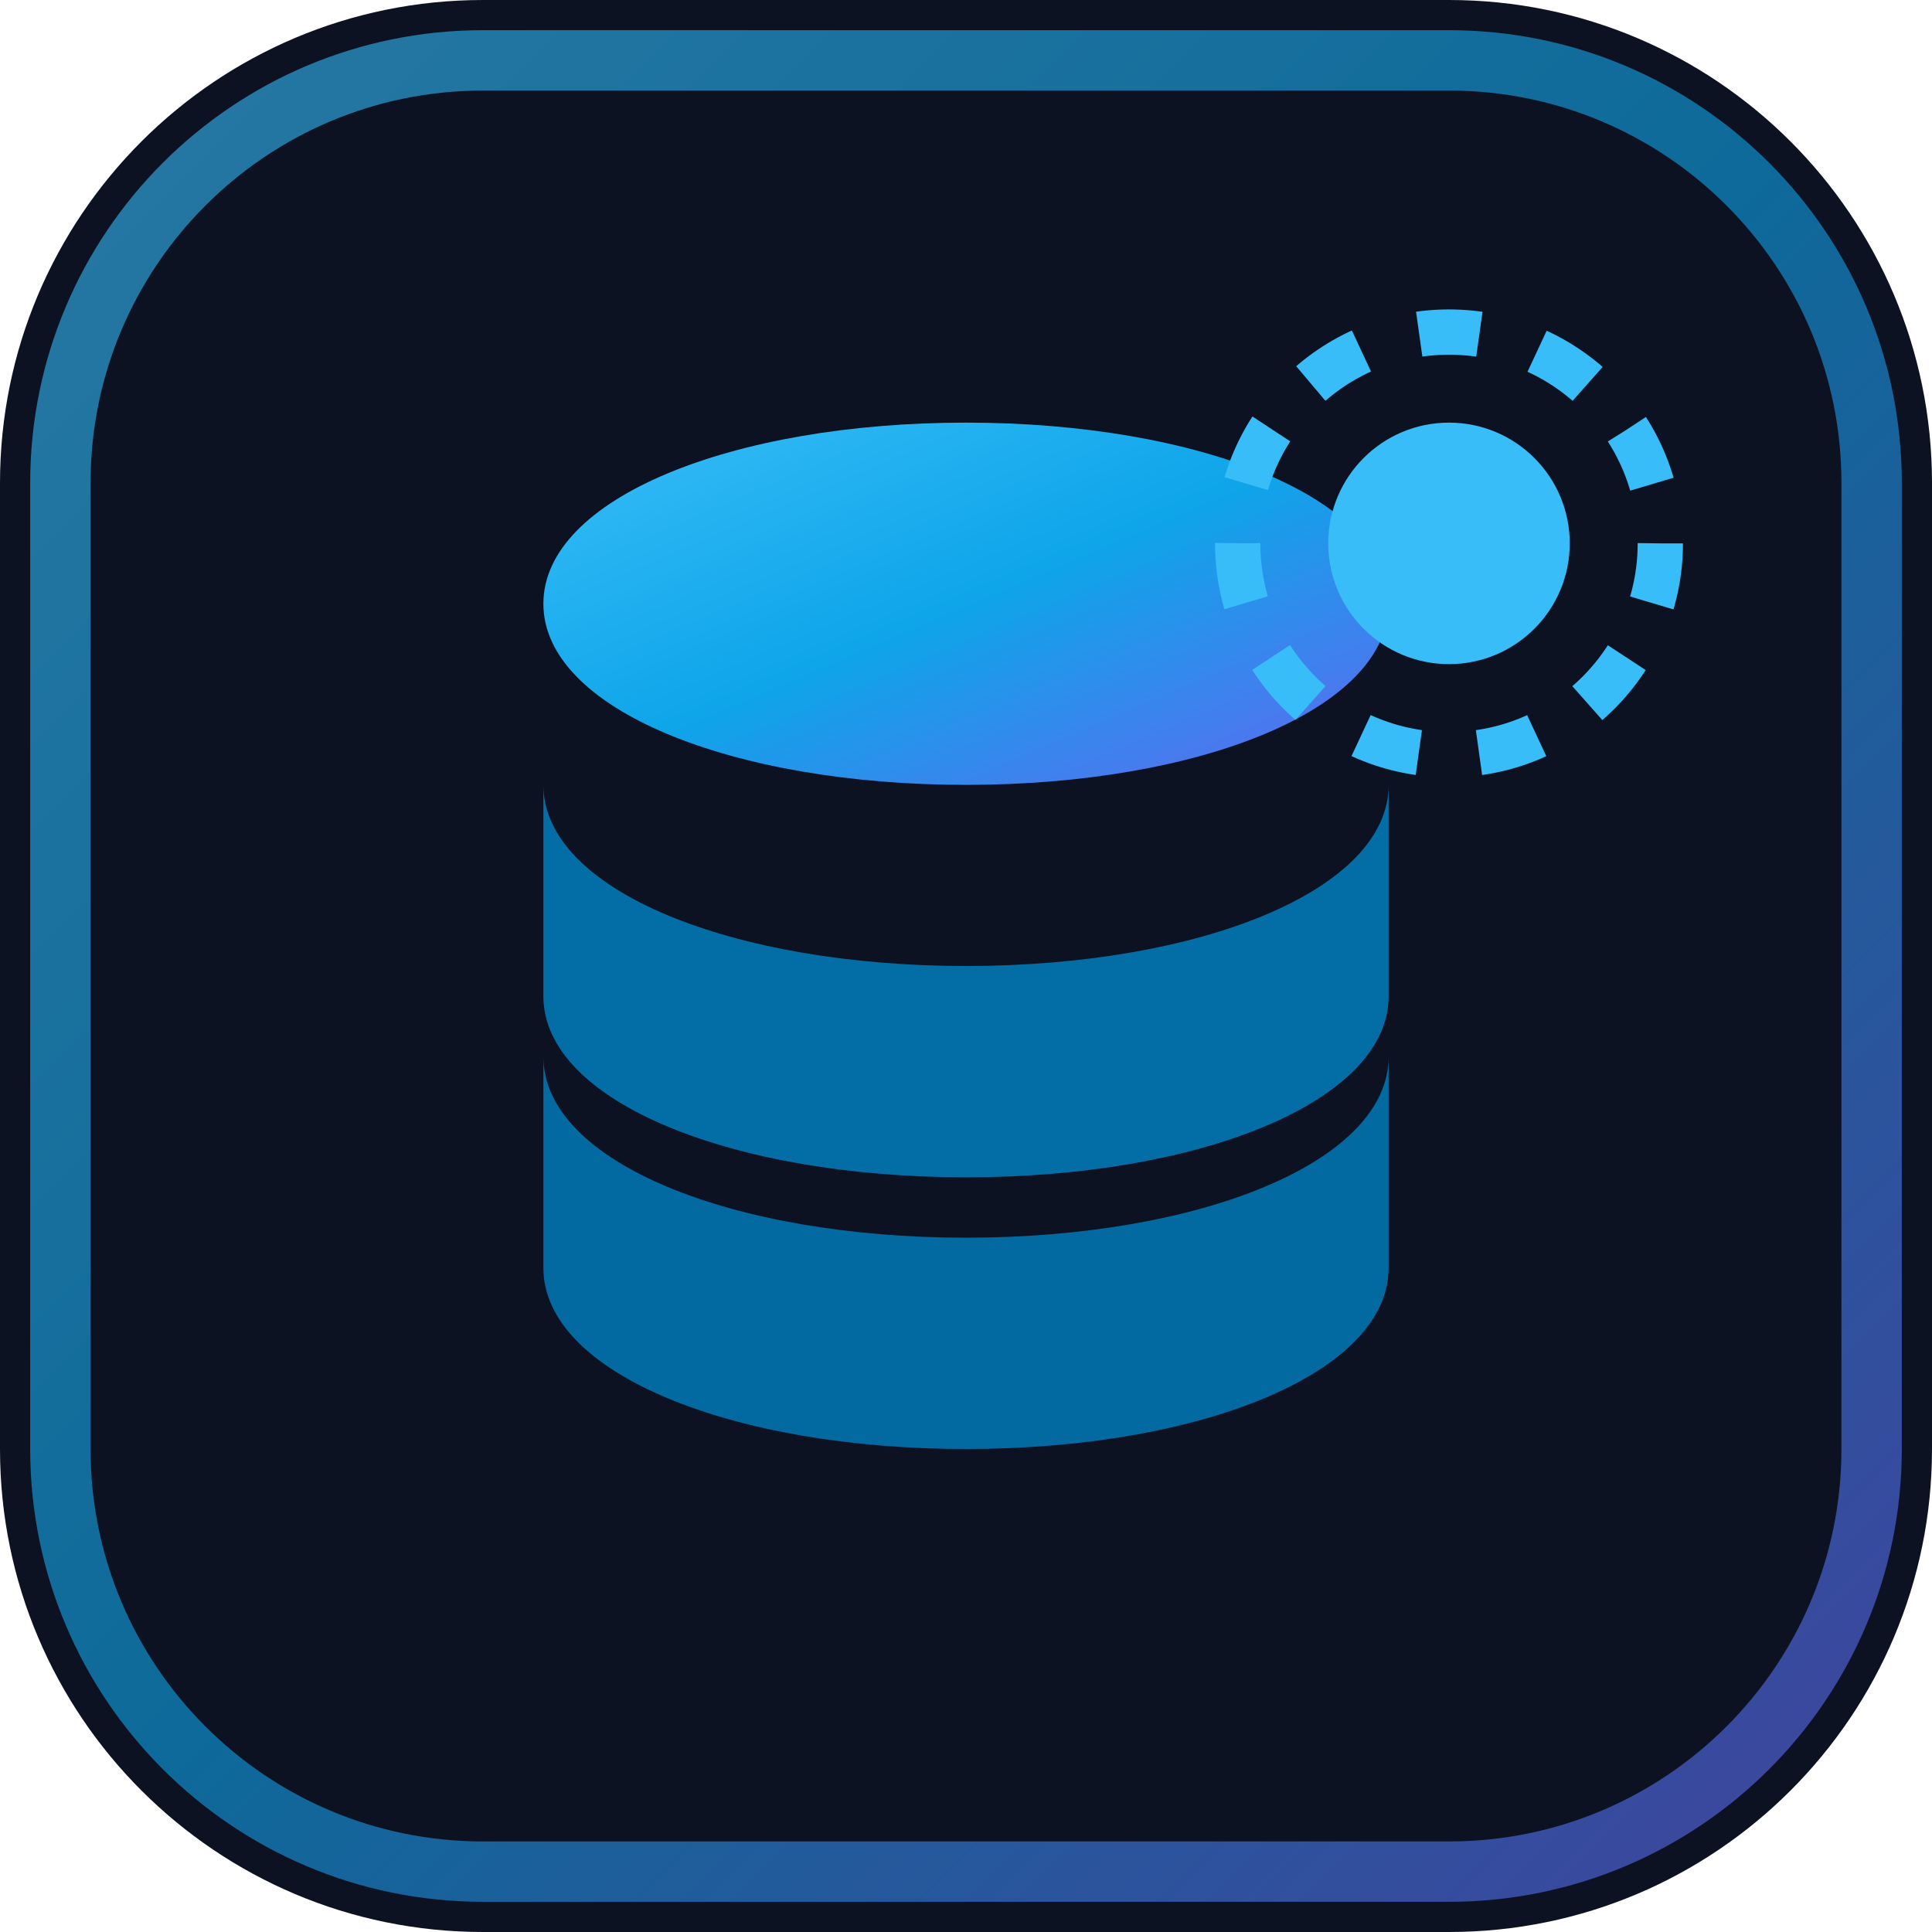
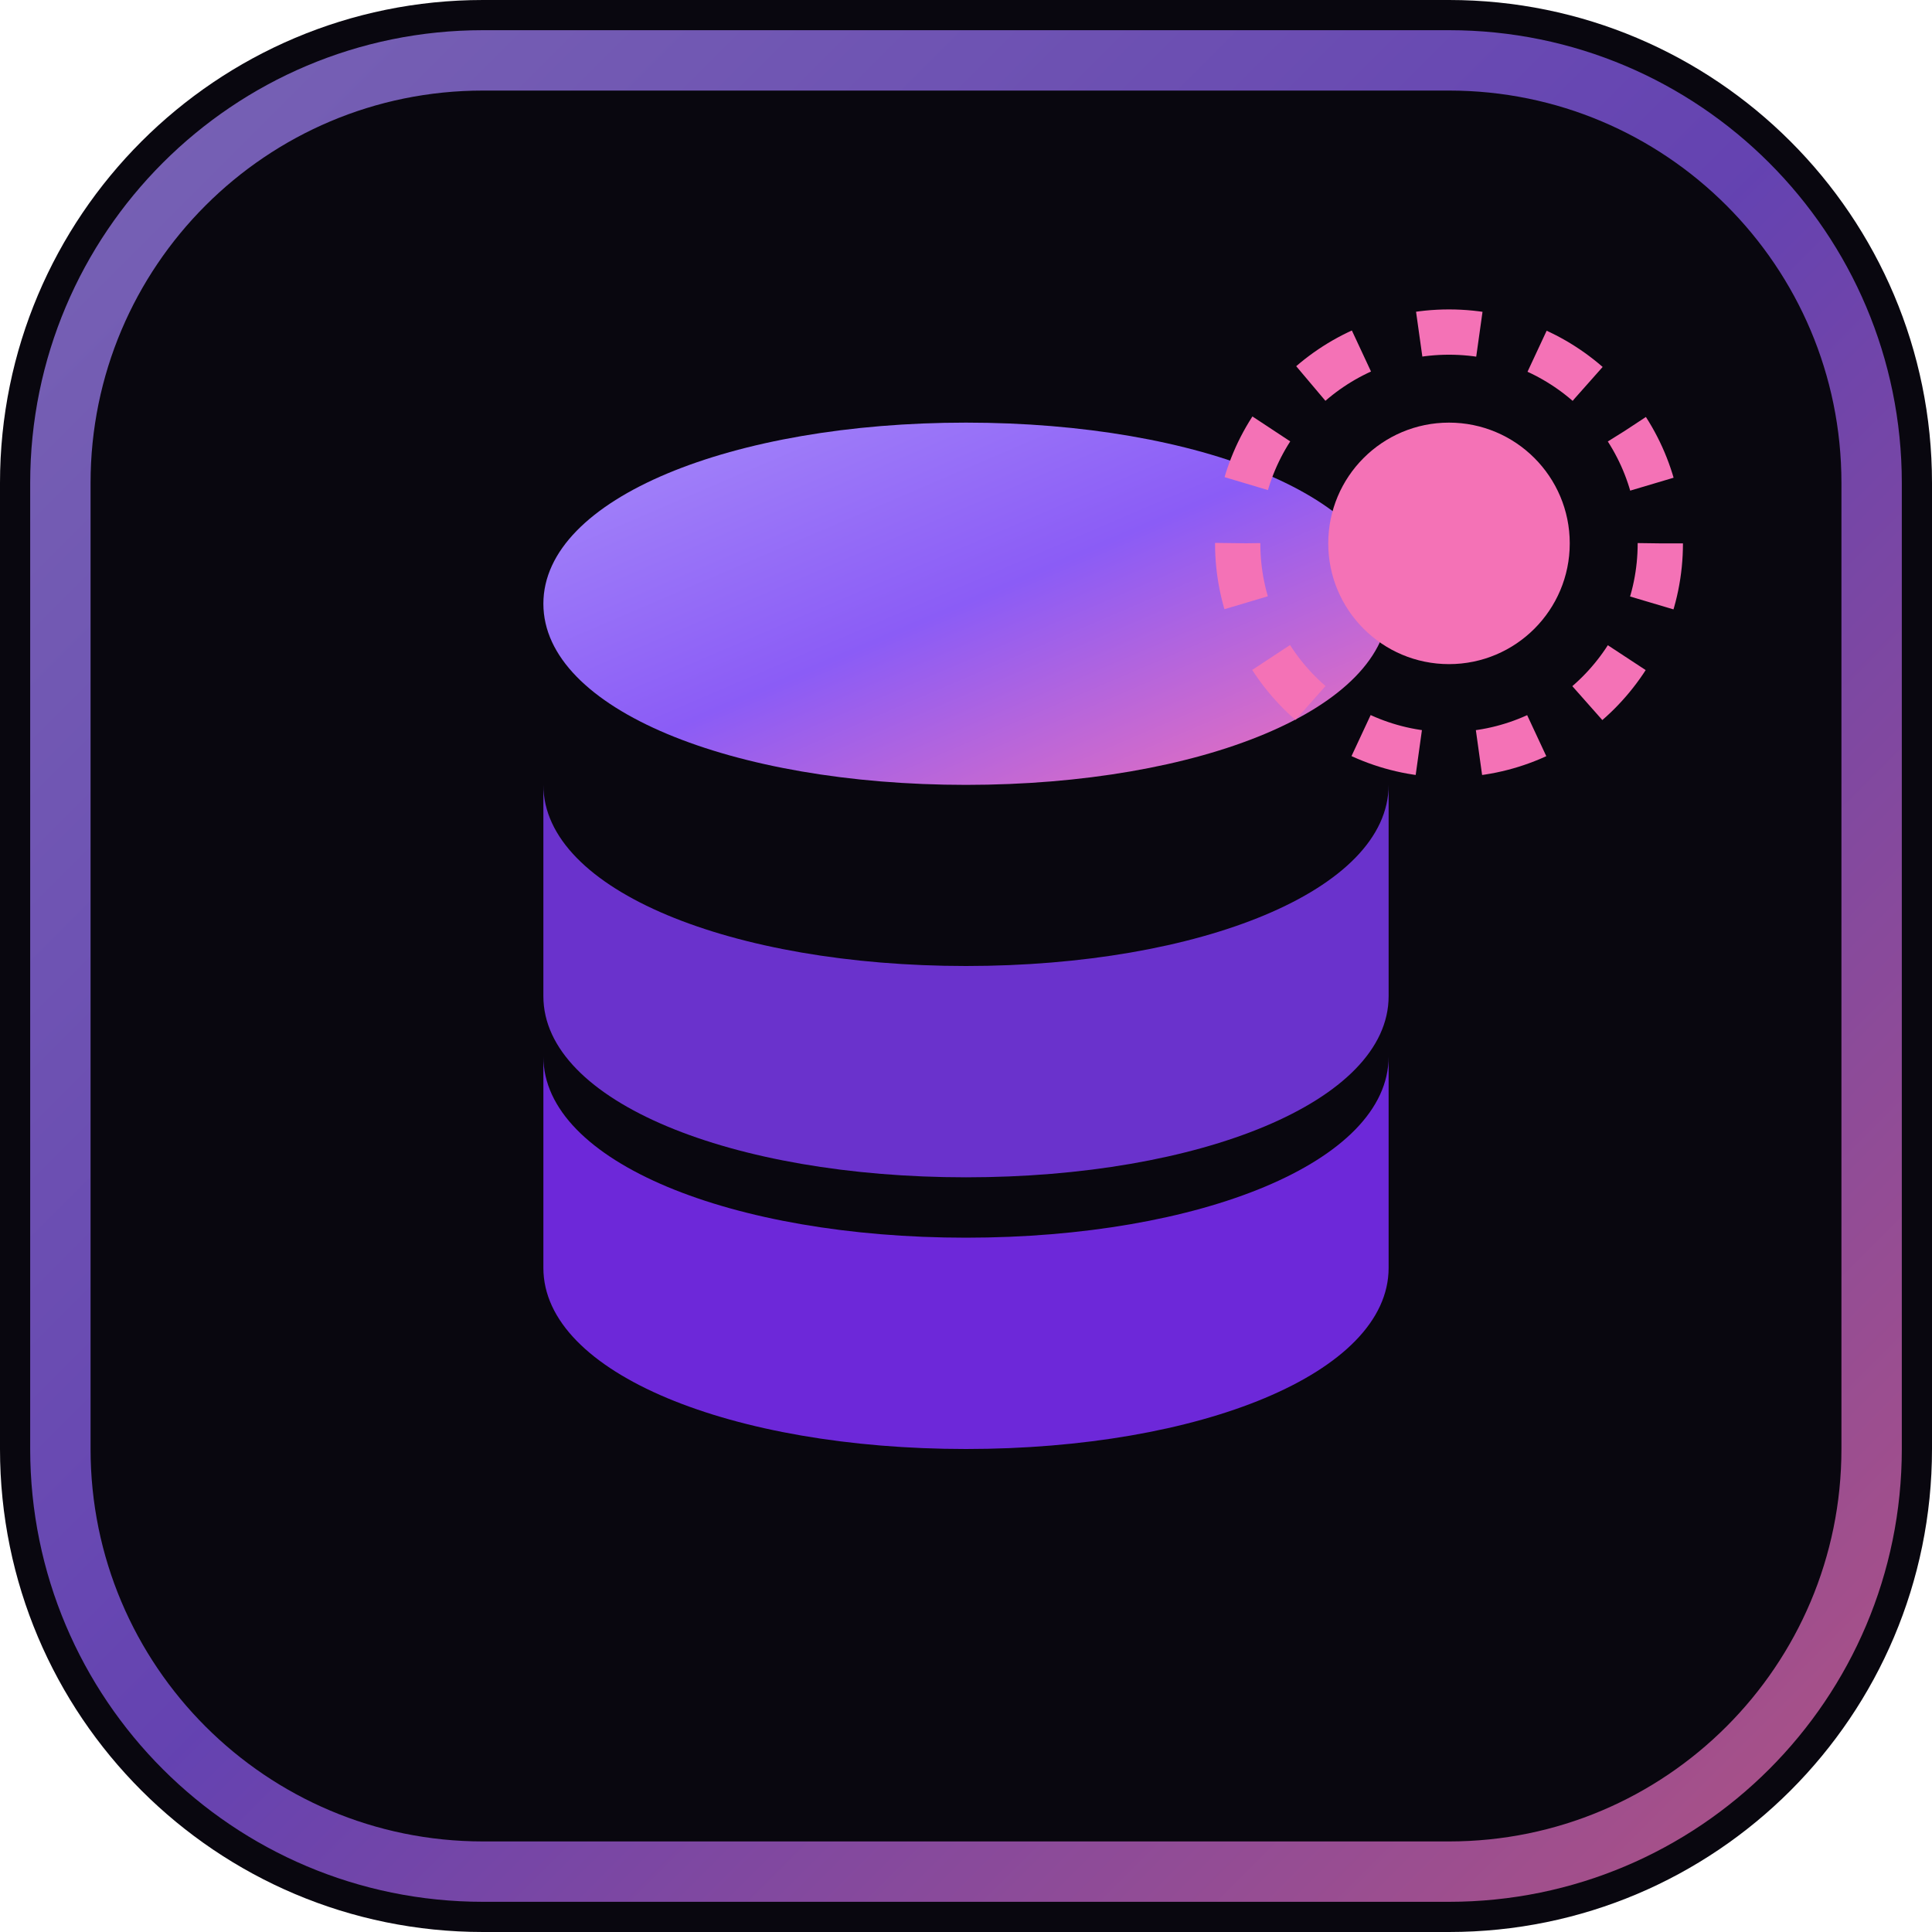
<svg xmlns="http://www.w3.org/2000/svg" viewBox="0 0 64 64" fill="none">
  <defs>
    <linearGradient id="sw-grad" x1="0%" y1="0%" x2="100%" y2="100%">
-       <stop offset="0%" stop-color="#38bdf8" />
-       <stop offset="50%" stop-color="#0ea5e9" />
-       <stop offset="100%" stop-color="#6366f1" />
+       <stop offset="0%" stop-color="#a78bfa" />
+       <stop offset="50%" stop-color="#8b5cf6" />
+       <stop offset="100%" stop-color="#f472b6" />
    </linearGradient>
  </defs>
-   <rect width="64" height="64" rx="16" fill="#0c1222" />
-   <rect x="2" y="2" width="60" height="60" rx="14" stroke="url(#sw-grad)" stroke-width="2" stroke-opacity="0.6" />
+   <rect width="64" height="64" rx="16" fill="#09070f" />
+   <rect x="2" y="2" width="60" height="60" rx="14" stroke="url(#sw-grad)" stroke-width="2" stroke-opacity="0.7" />
  <path d="M18 20C18 16.5 24.268 14 32 14C39.732 14 46 16.5 46 20C46 23.5 39.732 26 32 26C24.268 26 18 23.5 18 20Z" fill="url(#sw-grad)" />
-   <path d="M18 26C18 29.5 24.268 32 32 32C39.732 32 46 29.5 46 26V33C46 36.5 39.732 39 32 39C24.268 39 18 36.5 18 33V26Z" fill="#0284c7" fill-opacity="0.8" />
-   <path d="M18 35C18 38.5 24.268 41 32 41C39.732 41 46 38.5 46 35V42C46 45.5 39.732 48 32 48C24.268 48 18 45.5 18 42V35Z" fill="#0369a1" />
-   <circle cx="48" cy="18" r="4" fill="#38bdf8" />
-   <circle cx="48" cy="18" r="7" stroke="#38bdf8" stroke-width="1.5" stroke-dasharray="2 2" />
+   <path d="M18 26C18 29.5 24.268 32 32 32C39.732 32 46 29.5 46 26V33C46 36.5 39.732 39 32 39C24.268 39 18 36.5 18 33V26Z" fill="#7c3aed" fill-opacity="0.85" />
+   <path d="M18 35C18 38.5 24.268 41 32 41C39.732 41 46 38.5 46 35V42C46 45.5 39.732 48 32 48C24.268 48 18 45.5 18 42V35Z" fill="#6d28d9" />
+   <circle cx="48" cy="18" r="4" fill="#f472b6" />
+   <circle cx="48" cy="18" r="7" stroke="#f472b6" stroke-width="1.5" stroke-dasharray="2 2" />
</svg>
